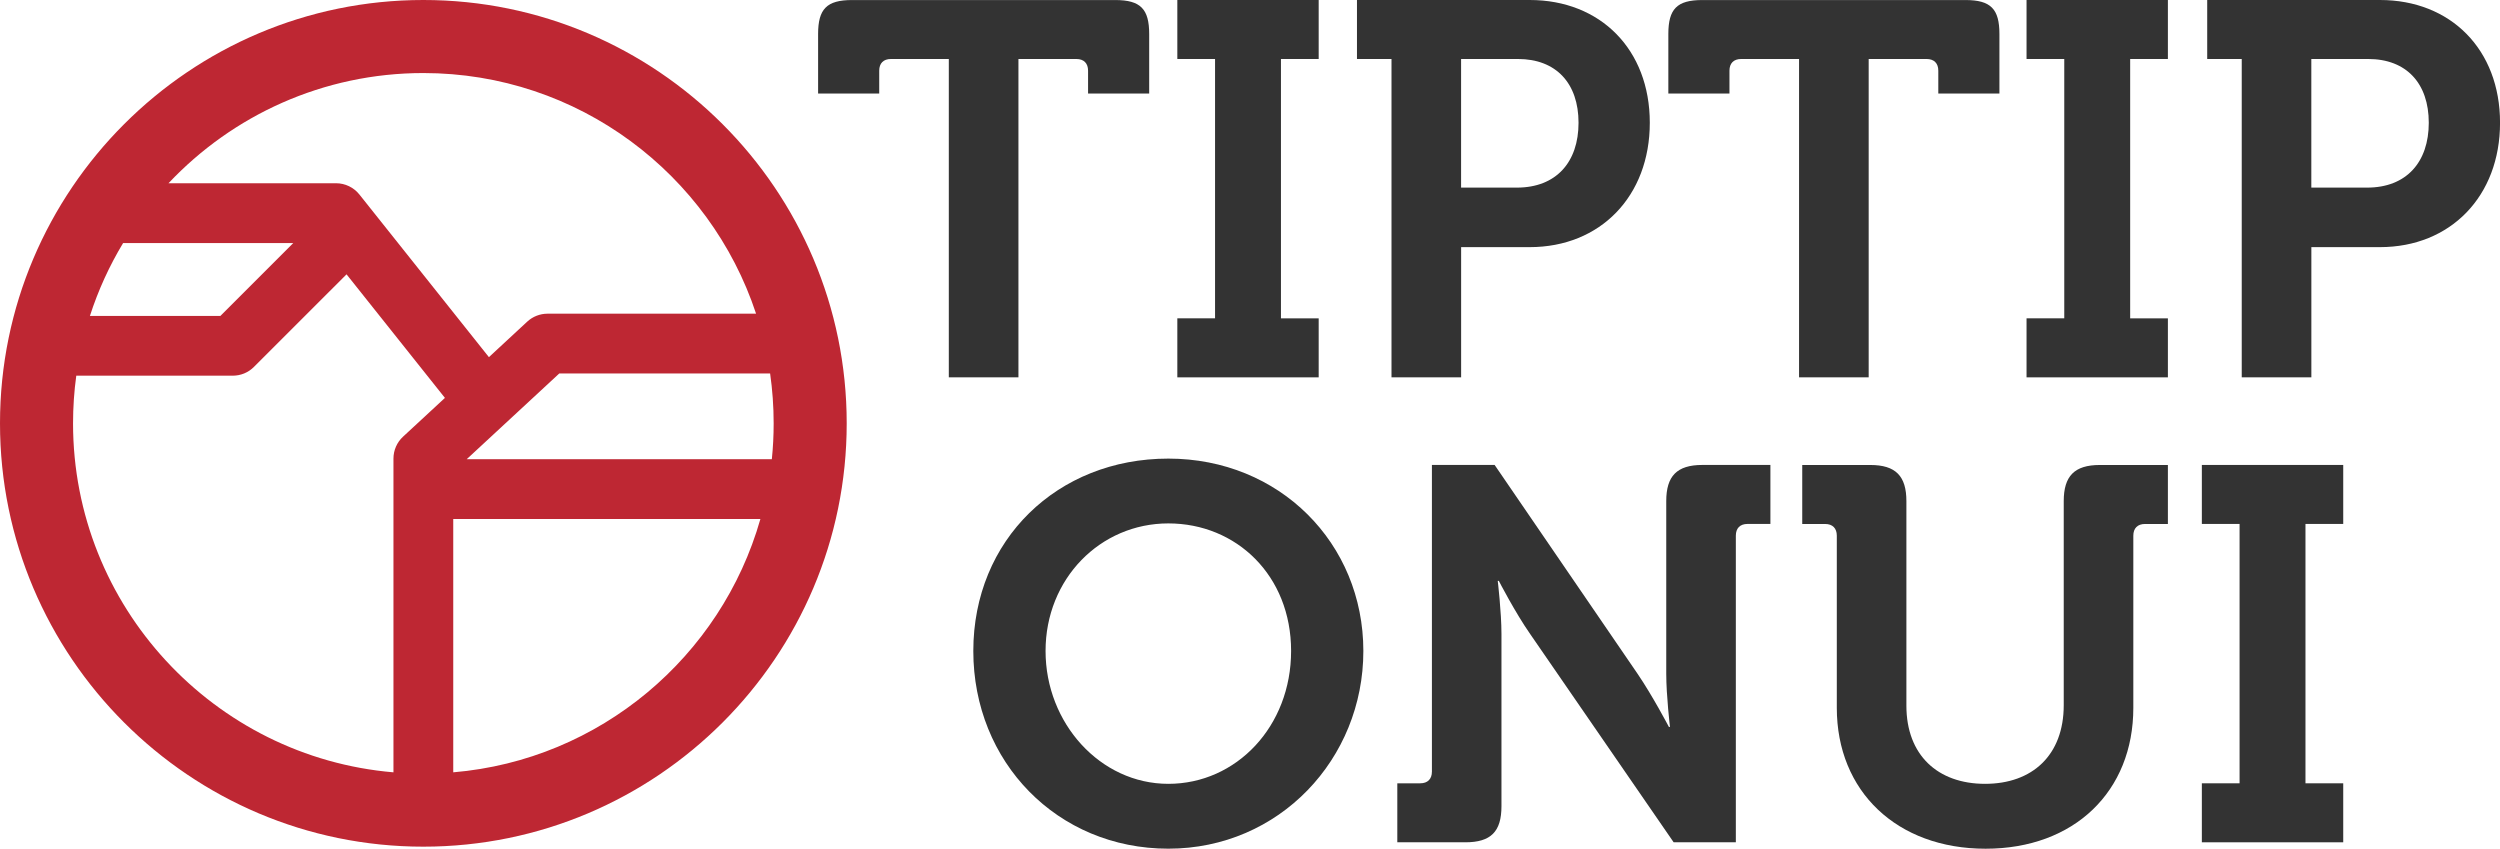
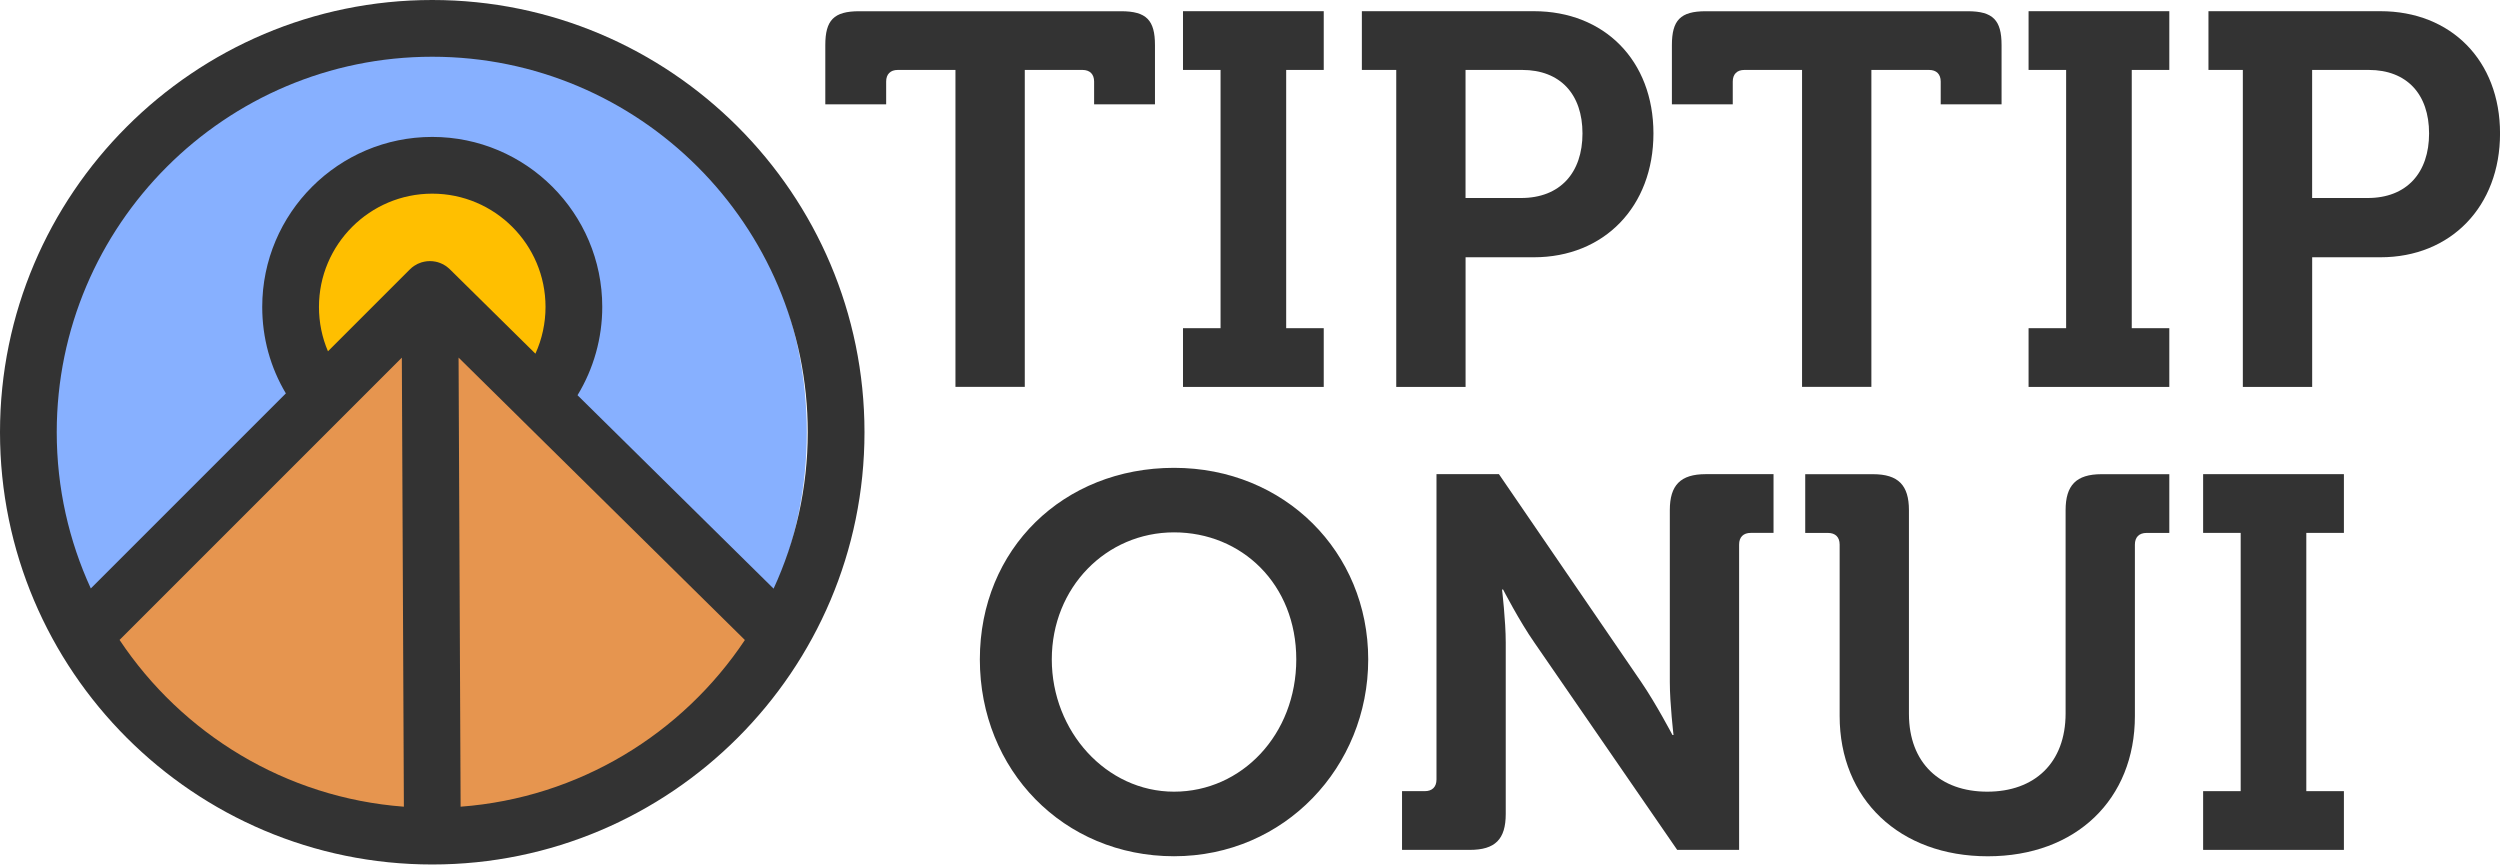
- <svg xmlns="http://www.w3.org/2000/svg" id="Layer_2" viewBox="0 0 658.14 223.42">
+ <svg xmlns="http://www.w3.org/2000/svg" id="Layer_2" viewBox="0 0 660.97 228.56">
  <defs>
-     <style>.cls-1{fill:#be2733;}.cls-1,.cls-2{stroke-width:0px;}.cls-2{fill:#333;}</style>
+     <style>.cls-1{fill:#87b0ff;}.cls-1,.cls-2,.cls-3,.cls-4{stroke-width:0px;}.cls-2{fill:#e6954f;}.cls-3{fill:#ffbf00;}.cls-4{fill:#333;}</style>
  </defs>
  <g id="Layer_1-2">
-     <path class="cls-2" d="M249.79,15.53h-15.25c-1.96,0-3.08,1.12-3.08,3.08v6.02h-16.09v-15.67c0-6.57,2.24-8.95,8.95-8.95h69.26c6.71,0,8.95,2.38,8.95,8.95v15.67h-16.09v-6.02c0-1.96-1.12-3.08-3.08-3.08h-15.25v83.8h-18.33V15.53Z" />
-     <path class="cls-2" d="M309.94,83.8h9.93V15.53h-9.93V0h37.21v15.53h-9.93v68.28h9.93v15.53h-37.21v-15.53Z" />
-     <path class="cls-2" d="M533.5,83.8h9.93V15.53h-9.93V0h37.21v15.53h-9.93v68.28h9.93v15.53h-37.21v-15.53Z" />
-     <path class="cls-2" d="M366.32,15.53h-9.09V0h45.47c18.61,0,31.62,13.01,31.62,32.32s-13.01,32.74-31.62,32.74h-18.05v34.28h-18.33V15.53ZM399.33,49.39c10.35,0,16.23-6.71,16.23-17.07s-5.87-16.79-15.95-16.79h-14.97v33.86h14.69Z" />
-     <path class="cls-2" d="M473.62,15.53h-15.25c-1.96,0-3.08,1.12-3.08,3.08v6.02h-16.09v-15.67c0-6.57,2.24-8.95,8.95-8.95h69.26c6.71,0,8.95,2.38,8.95,8.95v15.67h-16.09v-6.02c0-1.96-1.12-3.08-3.08-3.08h-15.25v83.8h-18.33V15.53Z" />
-     <path class="cls-2" d="M590.15,15.53h-9.09V0h45.47c18.61,0,31.62,13.01,31.62,32.32s-13.01,32.74-31.62,32.74h-18.05v34.28h-18.33V15.53ZM623.16,49.39c10.35,0,16.23-6.71,16.23-17.07s-5.87-16.79-15.95-16.79h-14.97v33.86h14.69Z" />
-     <path class="cls-2" d="M307.57,120.73c29.24,0,51.34,22.25,51.34,50.65s-22.1,52.04-51.34,52.04-51.34-22.81-51.34-52.04,22.1-50.65,51.34-50.65ZM307.57,206.35c17.91,0,32.32-15.11,32.32-34.98s-14.41-33.58-32.32-33.58-32.32,14.55-32.32,33.58,14.41,34.98,32.32,34.98Z" />
-     <path class="cls-2" d="M367.86,206.21h6.02c1.96,0,3.08-1.12,3.08-3.08v-80.73h16.51l37.63,54.98c3.92,5.74,8.25,13.99,8.25,13.99h.28s-.98-8.25-.98-13.99v-45.47c0-6.58,2.8-9.51,9.51-9.51h17.91v15.53h-6.02c-1.96,0-3.08,1.12-3.08,3.08v80.73h-16.37l-37.78-54.84c-3.92-5.6-8.25-13.99-8.25-13.99h-.28s.98,8.25.98,13.99v45.33c0,6.72-2.8,9.51-9.51,9.51h-17.91v-15.53Z" />
-     <path class="cls-2" d="M483.55,141.02c0-1.96-1.12-3.08-3.08-3.08h-6.02v-15.53h17.91c6.72,0,9.51,2.94,9.51,9.51v53.86c0,13.01,8.25,20.57,20.71,20.57s20.71-7.56,20.71-20.71v-53.72c0-6.58,2.8-9.51,9.51-9.51h17.91v15.53h-6.02c-1.96,0-3.08,1.12-3.08,3.08v45.33c0,21.97-15.53,37.08-38.89,37.08s-39.17-15.11-39.17-37.08v-45.33Z" />
-     <path class="cls-2" d="M579.65,206.21h9.93v-68.28h-9.93v-15.53h37.22v15.53h-9.94v68.28h9.94v15.53h-37.22v-15.53Z" />
-     <path class="cls-1" d="M111.45,0C50,0,0,49.99,0,111.45s50,111.44,111.45,111.44,111.45-49.99,111.45-111.44S172.9,0,111.45,0ZM147.23,98.32h55.51c.61,4.29.93,8.67.93,13.13,0,3.19-.16,6.34-.48,9.44h-80.33l24.37-22.57ZM111.45,19.23c40.77,0,75.45,26.6,87.59,63.35h-54.9c-1.98,0-3.89.75-5.34,2.09l-10.09,9.35-34.09-42.81c-1.5-1.88-3.76-2.97-6.16-2.97h-44.1c16.83-17.85,40.68-29.01,67.09-29.01ZM32.41,63.98h44.8l-19.19,19.19H23.67c2.18-6.77,5.13-13.2,8.74-19.19ZM19.23,111.45c0-4.26.29-8.45.85-12.55h41.2c2.09,0,4.09-.82,5.56-2.3l24.39-24.38,25.9,32.53-11.03,10.21c-1.61,1.49-2.52,3.58-2.52,5.77v82.59c-47.18-4-84.35-43.68-84.35-91.87ZM119.32,203.32v-66.69h80.86c-10.3,36.21-42.22,63.42-80.86,66.69Z" />
+     <circle class="cls-1" cx="106.78" cy="114.28" r="106.53" />
+     <circle class="cls-3" cx="114.28" cy="81.08" r="33.59" />
+     <path class="cls-2" d="M25.47,165.7s36,75.13,126.88,45.25c28.69-9.43,53.38-43.83,53.38-43.83l-91.45-90.21L25.47,165.7Z" />
+     <path class="cls-4" d="M252.62,18.49h-15.25c-1.96,0-3.08,1.12-3.08,3.08v6.02h-16.09v-15.67c0-6.57,2.24-8.95,8.95-8.95h69.26c6.71,0,8.95,2.38,8.95,8.95v15.67h-16.09v-6.02c0-1.96-1.12-3.08-3.08-3.08h-15.25v83.8h-18.33V18.49Z" />
+     <path class="cls-4" d="M312.77,86.77h9.93V18.49h-9.93V2.96h37.21v15.53h-9.93v68.28h9.93v15.53h-37.21v-15.53Z" />
+     <path class="cls-4" d="M536.33,86.77h9.93V18.49h-9.93V2.96h37.21v15.53h-9.93v68.28h9.93v15.53h-37.21v-15.53Z" />
+     <path class="cls-4" d="M369.15,18.49h-9.09V2.96h45.47c18.61,0,31.62,13.01,31.62,32.32s-13.01,32.74-31.62,32.74h-18.05v34.28h-18.33V18.49ZM402.16,52.35c10.35,0,16.23-6.71,16.23-17.07s-5.87-16.79-15.95-16.79h-14.97v33.86h14.69Z" />
+     <path class="cls-4" d="M476.45,18.49h-15.25c-1.96,0-3.08,1.12-3.08,3.08v6.02h-16.09v-15.67c0-6.57,2.24-8.95,8.95-8.95h69.26c6.71,0,8.95,2.38,8.95,8.95v15.67h-16.09v-6.02c0-1.96-1.12-3.08-3.08-3.08h-15.25v83.8h-18.33V18.49Z" />
+     <path class="cls-4" d="M592.98,18.49h-9.09V2.96h45.47c18.61,0,31.62,13.01,31.62,32.32s-13.01,32.74-31.62,32.74h-18.05v34.28h-18.33V18.49ZM625.99,52.35c10.35,0,16.23-6.71,16.23-17.07s-5.87-16.79-15.95-16.79h-14.97v33.86h14.69Z" />
+     <path class="cls-4" d="M310.4,123.69c29.24,0,51.34,22.25,51.34,50.65s-22.1,52.04-51.34,52.04-51.34-22.81-51.34-52.04,22.1-50.65,51.34-50.65ZM310.4,209.31c17.91,0,32.32-15.11,32.32-34.98s-14.41-33.58-32.32-33.58-32.32,14.55-32.32,33.58,14.41,34.98,32.32,34.98Z" />
+     <path class="cls-4" d="M370.69,209.17h6.02c1.96,0,3.08-1.12,3.08-3.08v-80.73h16.51l37.63,54.98c3.92,5.74,8.25,13.99,8.25,13.99h.28s-.98-8.25-.98-13.99v-45.47c0-6.58,2.8-9.51,9.51-9.51h17.91v15.53h-6.02c-1.96,0-3.08,1.12-3.08,3.08v80.73h-16.37l-37.78-54.84c-3.92-5.6-8.25-13.99-8.25-13.99h-.28s.98,8.25.98,13.99v45.33c0,6.72-2.8,9.51-9.51,9.51h-17.91v-15.53Z" />
+     <path class="cls-4" d="M486.38,143.98c0-1.96-1.12-3.08-3.08-3.08h-6.02v-15.53h17.91c6.72,0,9.51,2.94,9.51,9.51v53.86c0,13.01,8.25,20.57,20.71,20.57s20.71-7.56,20.71-20.71v-53.72c0-6.58,2.8-9.51,9.51-9.51h17.91v15.53h-6.02c-1.96,0-3.08,1.12-3.08,3.08v45.33c0,21.97-15.53,37.08-38.89,37.08s-39.17-15.11-39.17-37.08v-45.33Z" />
+     <path class="cls-4" d="M582.48,209.17h9.93v-68.28h-9.93v-15.53h37.22v15.53h-9.94v68.28h9.94v15.53h-37.22v-15.53Z" />
+     <path class="cls-4" d="M114.28,0C51.27,0,0,51.26,0,114.28s51.27,114.28,114.28,114.28,114.28-51.27,114.28-114.28S177.3,0,114.28,0ZM114.28,15c54.75,0,99.28,44.53,99.28,99.28,0,14.75-3.23,28.76-9.03,41.35l-51.84-51.14c4.25-6.99,6.54-15.07,6.54-23.34,0-24.79-20.16-44.95-44.95-44.95s-44.95,20.16-44.95,44.95c0,8.16,2.14,15.97,6.25,22.86l-51.57,51.57c-5.78-12.58-9.01-26.57-9.01-41.3C15,59.53,59.54,15,114.28,15ZM118.93,71.19c-.16-.16-.33-.31-.51-.45-.19-.16-.38-.3-.58-.44-.15-.1-.31-.2-.48-.29-.05-.04-.11-.07-.16-.1-.21-.11-.41-.2-.63-.29-.15-.07-.31-.13-.47-.18-.31-.11-.63-.2-.95-.26-.24-.05-.48-.09-.73-.11-.25-.03-.5-.04-.76-.04h-.03s-.08,0-.12.01c-.21,0-.42,0-.63.03-.23.02-.46.06-.68.11-.12.02-.23.04-.34.08-.15.02-.29.06-.43.11-.68.21-1.33.52-1.91.91-.2.13-.4.28-.59.43-.2.16-.39.34-.57.52l-21.65,21.65c-1.57-3.67-2.38-7.63-2.38-11.73,0-16.52,13.44-29.95,29.95-29.95s29.95,13.43,29.95,29.95c0,4.29-.92,8.51-2.67,12.36l-22.63-22.32ZM31.61,169.19l74.63-74.63.54,118.72c-31.34-2.35-58.67-19.32-75.17-44.09ZM121.78,213.28l-.54-118.74,16.1,15.88c.16.17.32.33.5.5l59.1,58.29c-16.5,24.76-43.83,41.72-75.16,44.07Z" />
  </g>
</svg>
